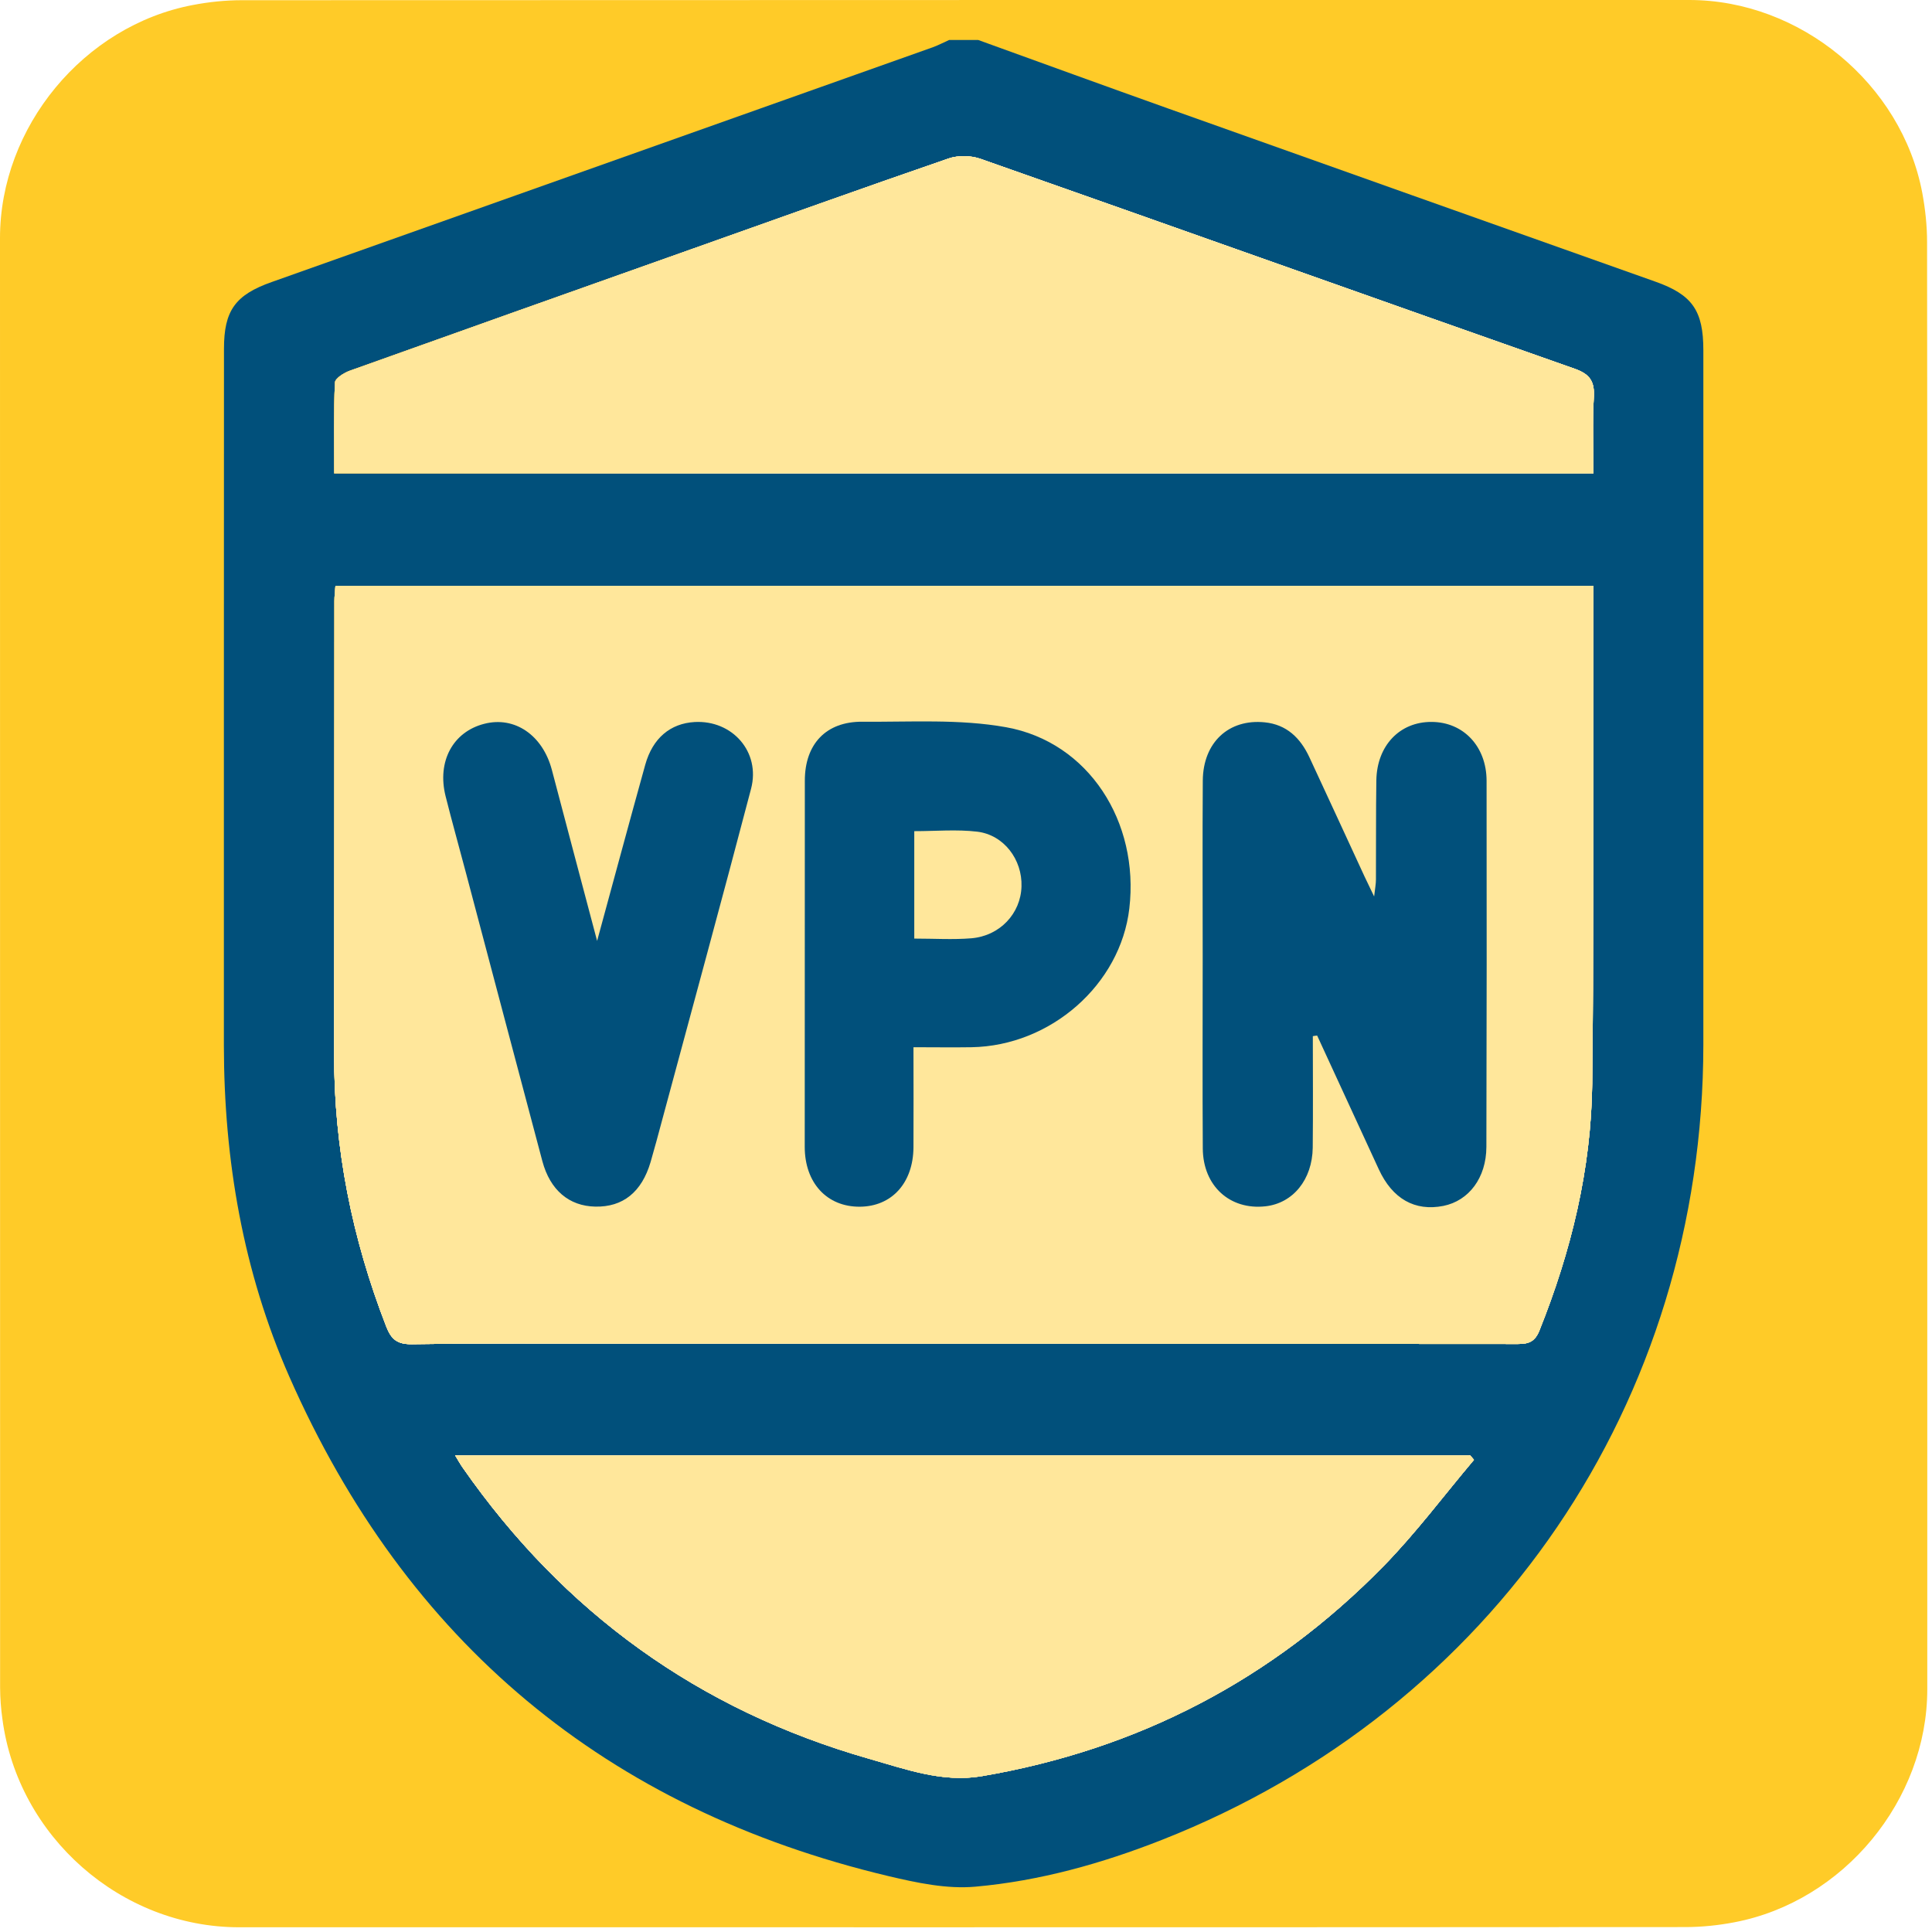
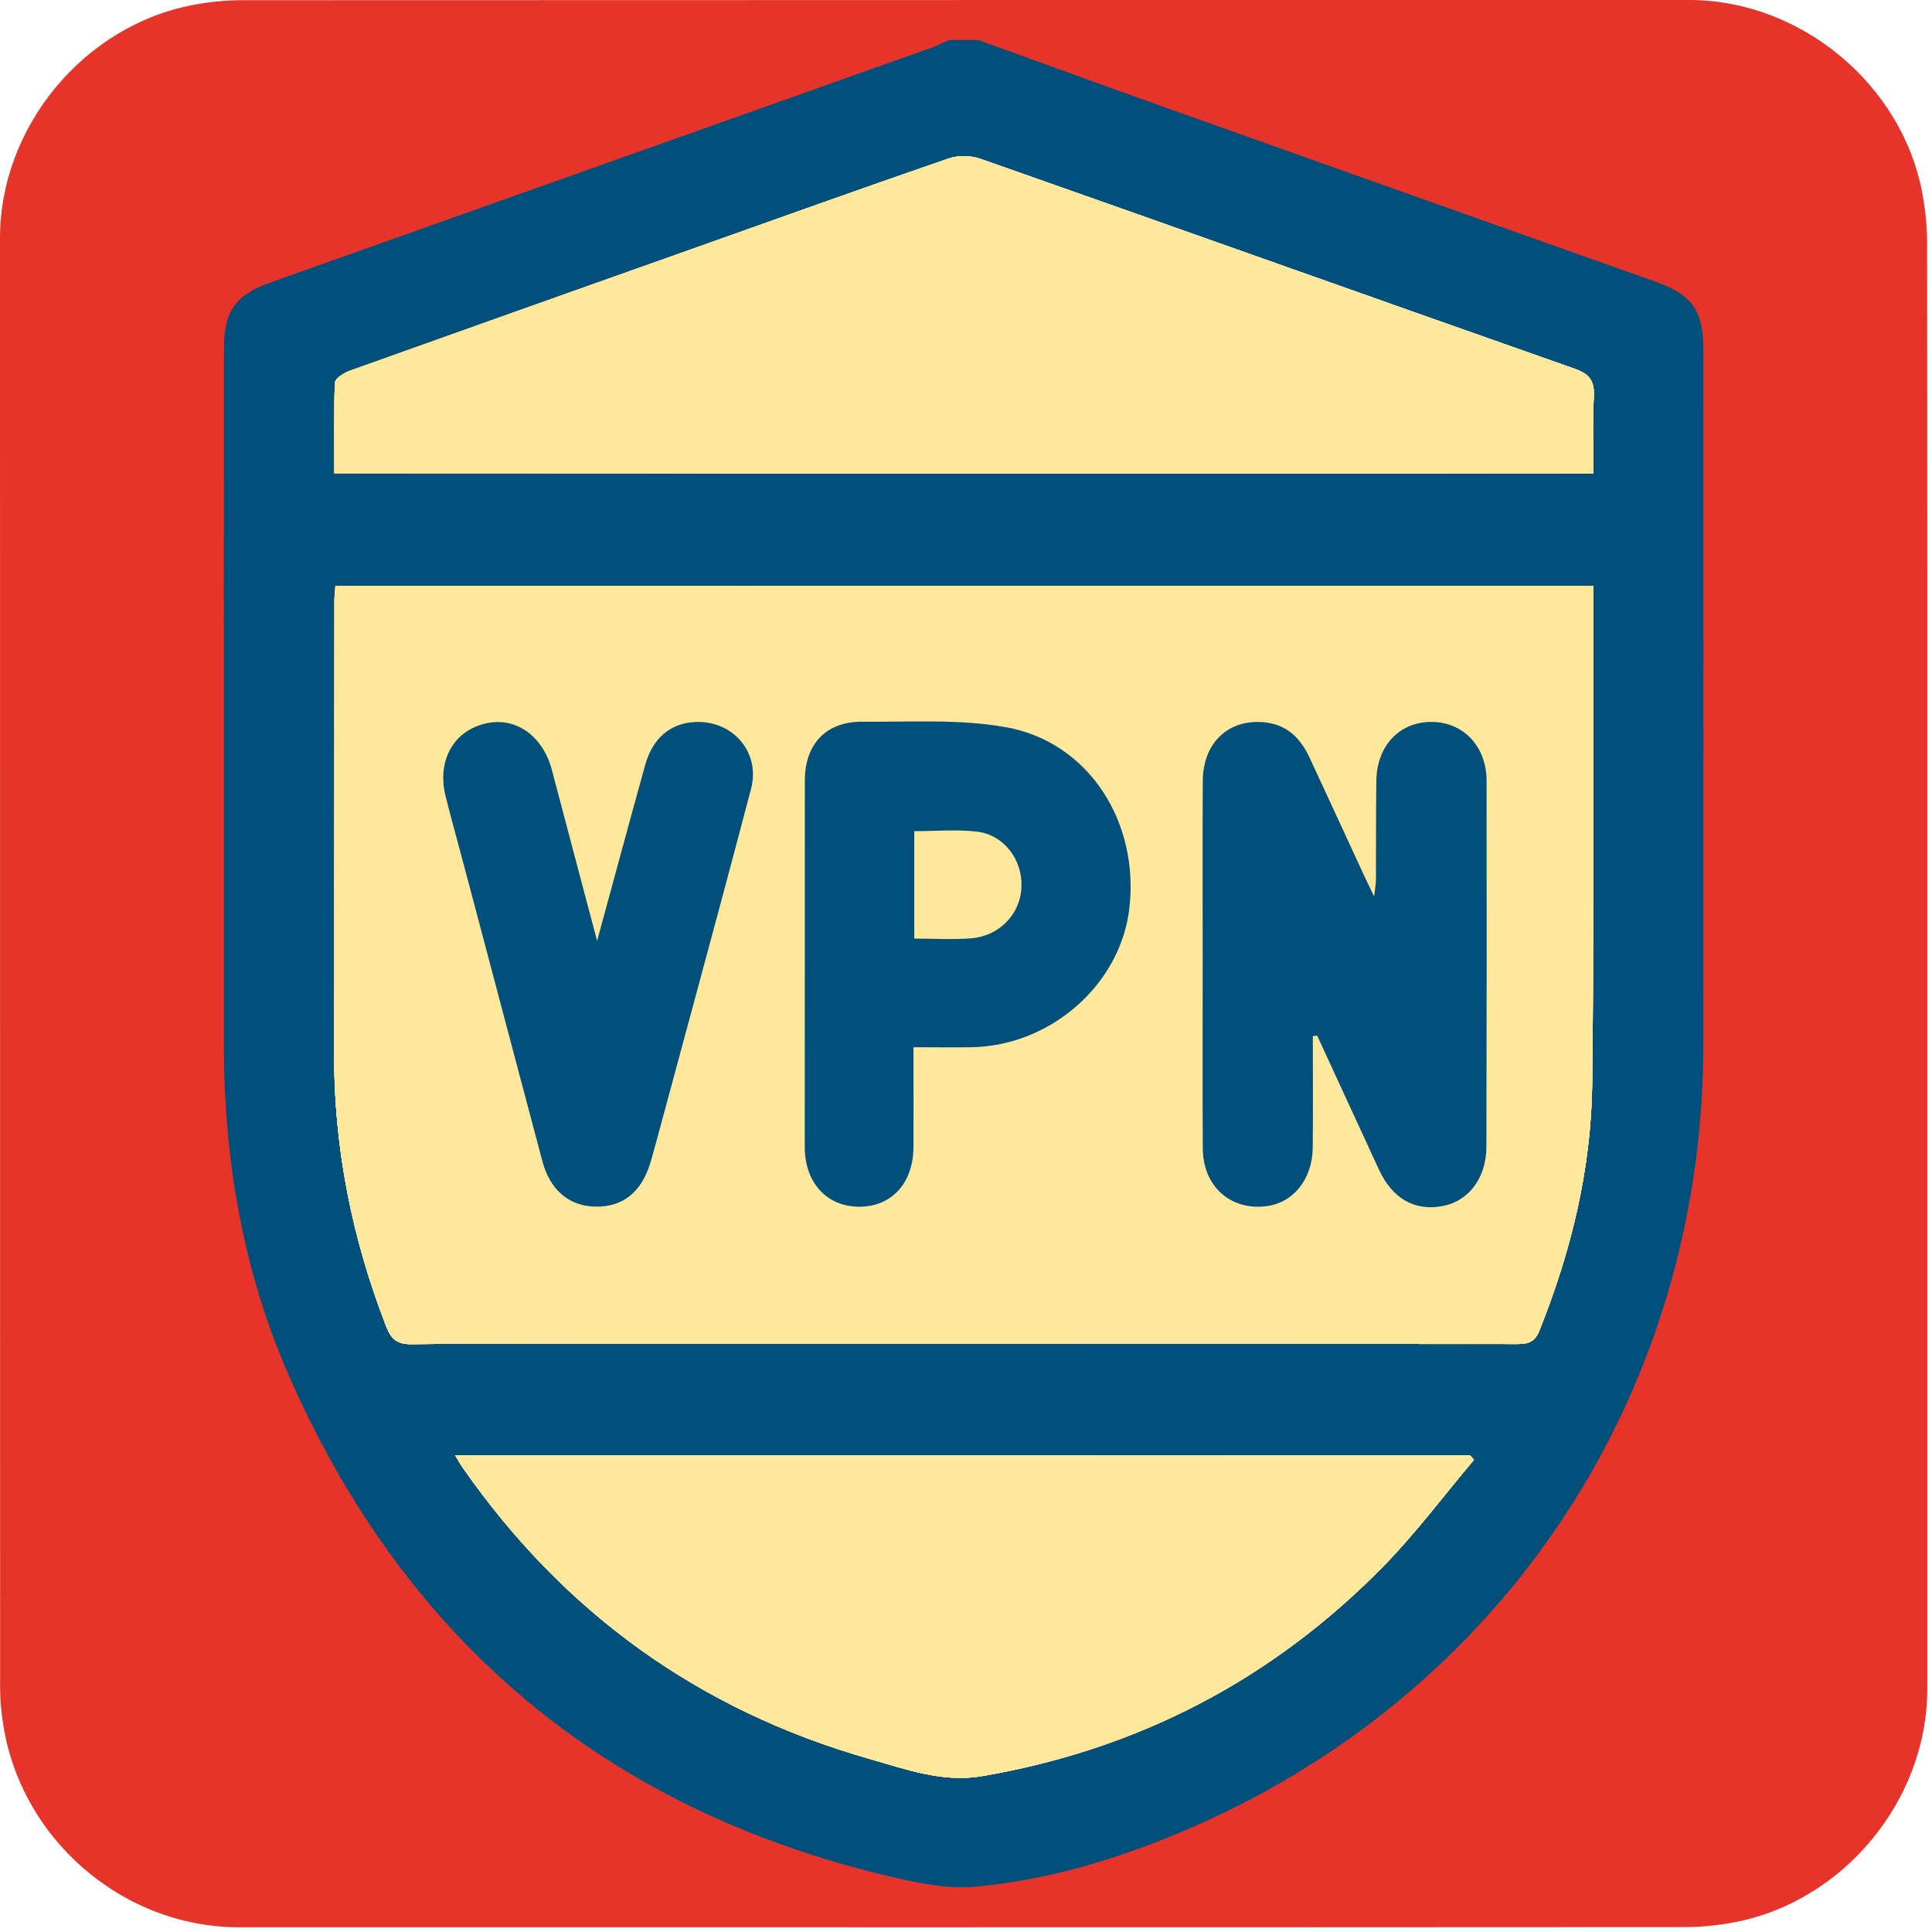
<svg xmlns="http://www.w3.org/2000/svg" id="vpn" viewBox="0 0 769 769" width="500" height="500" shape-rendering="geometricPrecision" text-rendering="geometricPrecision">
  <style>
    @keyframes shine_gradient5_f_o{0%,53.333%{fill-opacity:1}60%,to{fill-opacity:0}}@keyframes shine_gradient4_f_o{0%,50%{fill-opacity:1}56.667%,to{fill-opacity:0}}@keyframes shine_gradient3_f_o{0%,46.667%{fill-opacity:1}53.333%,to{fill-opacity:0}}@keyframes shine_gradient2_f_o{0%,43.333%{fill-opacity:1}50%,to{fill-opacity:0}}@keyframes shine_gradient1_f_o{0%,40%{fill-opacity:1}46.667%,to{fill-opacity:0}}#vpn{pointer-events:all} #vpn:hover *{animation-play-state:running!important}#shine_gradient5{animation:shine_gradient5_f_o 3000ms linear infinite normal forwards}#shine_gradient4{animation:shine_gradient4_f_o 3000ms linear infinite normal forwards}#shine_gradient3{animation:shine_gradient3_f_o 3000ms linear infinite normal forwards}#shine_gradient2{animation:shine_gradient2_f_o 3000ms linear infinite normal forwards}#shine_gradient1{animation:shine_gradient1_f_o 3000ms linear infinite normal forwards}
  </style>
  <defs>
    <linearGradient id="shine_gradient5-fill" x1=".421" y1=".408" x2=".881" y2=".796" spreadMethod="pad" gradientUnits="objectBoundingBox">
      <stop id="shine_gradient5-fill-0" offset="0%" stop-color="#ae8300" />
      <stop id="shine_gradient5-fill-1" offset="100%" stop-color="#ffffff" />
    </linearGradient>
    <linearGradient id="shine_gradient4-fill" x1=".04" y1=".133" x2=".527" y2=".53" spreadMethod="reflect" gradientUnits="objectBoundingBox">
      <stop id="shine_gradient4-fill-0" offset="0%" stop-color="#ae8300" />
      <stop id="shine_gradient4-fill-1" offset="100%" stop-color="#ffffff" />
    </linearGradient>
    <linearGradient id="shine_gradient3-fill" x1=".741" y1=".68" x2="1.231" y2="1.067" spreadMethod="reflect" gradientUnits="objectBoundingBox">
      <stop id="shine_gradient3-fill-0" offset="0%" stop-color="#ae8300" />
      <stop id="shine_gradient3-fill-1" offset="100%" stop-color="#ffffff" />
    </linearGradient>
    <linearGradient id="shine_gradient2-fill" x1="-.265" y1="-.096" x2=".332" y2=".369" spreadMethod="pad" gradientUnits="objectBoundingBox">
      <stop id="shine_gradient2-fill-0" offset="0%" stop-color="#ae8300" />
      <stop id="shine_gradient2-fill-1" offset="100%" stop-color="#ffffff" />
    </linearGradient>
  </defs>
  <g id="background" transform="matrix(4 0 0 4 -796.72 -2313.48)">
-     <path id="square" d="M390.96 674.28v72.19c0 11.03-8.32 21.11-19.18 23.18-1.61.31-3.27.48-4.9.48-47.97.03-95.93.02-143.9.02-11.76 0-22.02-9.02-23.56-20.72a23.27 23.27 0 01-.23-3.12c-.01-48.09-.01-96.18-.01-144.26 0-11.03 8.32-21.12 19.18-23.18 1.61-.31 3.27-.48 4.9-.48 48.01-.02 96.02-.02 144.02-.02 11.03 0 21.13 8.33 23.18 19.18.3 1.61.48 3.27.48 4.9.03 23.94.02 47.89.02 71.83z" fill="#ffcb28" stroke="none" stroke-width="1" />
+     <path id="square" d="M390.96 674.28v72.19c0 11.03-8.32 21.11-19.18 23.18-1.61.31-3.27.48-4.9.48-47.97.03-95.93.02-143.9.02-11.76 0-22.02-9.02-23.56-20.72a23.27 23.27 0 01-.23-3.12c-.01-48.09-.01-96.18-.01-144.26 0-11.03 8.32-21.12 19.18-23.18 1.61-.31 3.27-.48 4.9-.48 48.01-.02 96.02-.02 144.02-.02 11.03 0 21.13 8.33 23.18 19.18.3 1.61.48 3.27.48 4.9.03 23.94.02 47.89.02 71.83z" fill="#E6342A" stroke="none" stroke-width="1" />
  </g>
  <g id="shield_top" transform="matrix(4 0 0 4 -796.69 -2313.45)">
    <g id="shield_group" stroke="none" stroke-width="1">
      <path id="shield_border" d="M296.51 582.34c6.33 2.29 12.65 4.59 18.99 6.85 16.13 5.75 32.27 11.47 48.4 17.2 3.67 1.3 4.77 2.88 4.77 6.82 0 23.04.01 46.09 0 69.13-.03 35.52-20.85 66.1-53.89 79.11-5.97 2.35-12.15 4.08-18.53 4.65-2.84.26-5.84-.38-8.67-1.05-28.08-6.68-47.98-23.29-59.61-49.68-4.61-10.47-6.51-21.57-6.52-32.99-.01-23.1.01-46.21.01-69.31 0-3.8 1.12-5.36 4.74-6.64 21.94-7.79 43.88-15.58 65.81-23.37.55-.2 1.07-.48 1.61-.72h2.89z" fill="#01507b" />
      <path id="shine_gradient6" d="M244.46 723.18c.32.52.51.87.74 1.2 10.05 14.43 23.5 24.14 40.41 28.98 3.65 1.04 7.35 2.41 11.23 1.75 15.57-2.65 28.95-9.62 40-20.9 3.23-3.3 6.01-7.04 9-10.58-.13-.15-.25-.3-.38-.45h-101zm-12.03-97.72h125.3c0-2.6-.1-5.11.04-7.59.09-1.57-.41-2.29-1.93-2.82-19.71-6.93-39.39-13.95-59.1-20.88-.96-.34-2.24-.36-3.19-.03-8.57 2.95-17.11 6.02-25.66 9.05-11.3 4.01-22.61 8.02-33.9 12.06-.59.21-1.47.76-1.49 1.19-.13 2.97-.07 5.95-.07 9.02zm125.3 11.2H232.55c-.04.57-.1 1.04-.1 1.5-.01 15.02-.01 30.04-.03 45.06-.02 9.38 1.79 18.39 5.18 27.12.5 1.3 1.1 1.8 2.57 1.78 7-.1 14-.05 21.01-.05 29.68 0 59.37 0 89.05.03 1.09 0 1.69-.25 2.13-1.35 3.16-7.89 5.15-16.05 5.25-24.56.15-12.63.09-25.25.11-37.88.01-3.83.01-7.66.01-11.65z" fill="#ffe79b" />
      <path id="shine_gradient5" d="M244.46 723.18c.32.52.51.87.74 1.2 10.05 14.43 23.5 24.14 40.41 28.98 3.65 1.04 7.35 2.41 11.23 1.75 15.57-2.65 28.95-9.62 40-20.9 3.23-3.3 6.01-7.04 9-10.58-.13-.15-.25-.3-.38-.45h-101zm-12.03-97.72h125.3c0-2.6-.1-5.11.04-7.59.09-1.57-.41-2.29-1.93-2.82-19.71-6.93-39.39-13.95-59.1-20.88-.96-.34-2.24-.36-3.19-.03-8.57 2.95-17.11 6.02-25.66 9.05-11.3 4.01-22.61 8.02-33.9 12.06-.59.21-1.47.76-1.49 1.19-.13 2.97-.07 5.95-.07 9.02zm125.3 11.2H232.55c-.04.57-.1 1.04-.1 1.5-.01 15.02-.01 30.04-.03 45.06-.02 9.38 1.79 18.39 5.18 27.12.5 1.3 1.1 1.8 2.57 1.78 7-.1 14-.05 21.01-.05 29.68 0 59.37 0 89.05.03 1.09 0 1.69-.25 2.13-1.35 3.16-7.89 5.15-16.05 5.25-24.56.15-12.63.09-25.25.11-37.88.01-3.83.01-7.66.01-11.65z" fill="url(#shine_gradient5-fill)" />
      <path id="shine_gradient4" d="M244.46 723.18c.32.52.51.87.74 1.2 10.05 14.43 23.5 24.14 40.41 28.98 3.65 1.04 7.35 2.41 11.23 1.75 15.57-2.65 28.95-9.62 40-20.9 3.23-3.3 6.01-7.04 9-10.58-.13-.15-.25-.3-.38-.45h-101zm-12.03-97.72h125.3c0-2.6-.1-5.11.04-7.59.09-1.57-.41-2.29-1.93-2.82-19.71-6.93-39.39-13.95-59.1-20.88-.96-.34-2.24-.36-3.19-.03-8.57 2.95-17.11 6.02-25.66 9.05-11.3 4.01-22.61 8.02-33.9 12.06-.59.21-1.47.76-1.49 1.19-.13 2.97-.07 5.95-.07 9.02zm125.3 11.2H232.55c-.04.57-.1 1.04-.1 1.5-.01 15.02-.01 30.04-.03 45.06-.02 9.38 1.79 18.39 5.18 27.12.5 1.3 1.1 1.8 2.57 1.78 7-.1 14-.05 21.01-.05 29.68 0 59.37 0 89.05.03 1.09 0 1.69-.25 2.13-1.35 3.16-7.89 5.15-16.05 5.25-24.56.15-12.63.09-25.25.11-37.88.01-3.83.01-7.66.01-11.65z" fill="url(#shine_gradient4-fill)" />
      <path id="shine_gradient3" d="M244.46 723.18c.32.52.51.87.74 1.2 10.05 14.43 23.5 24.14 40.41 28.98 3.65 1.04 7.35 2.41 11.23 1.75 15.57-2.65 28.95-9.62 40-20.9 3.23-3.3 6.01-7.04 9-10.58-.13-.15-.25-.3-.38-.45h-101zm-12.03-97.72h125.3c0-2.6-.1-5.11.04-7.59.09-1.57-.41-2.29-1.93-2.82-19.71-6.93-39.39-13.95-59.1-20.88-.96-.34-2.24-.36-3.19-.03-8.57 2.95-17.11 6.02-25.66 9.05-11.3 4.01-22.61 8.02-33.9 12.06-.59.21-1.47.76-1.49 1.19-.13 2.97-.07 5.95-.07 9.02zm125.3 11.2H232.55c-.04.57-.1 1.04-.1 1.5-.01 15.02-.01 30.04-.03 45.06-.02 9.38 1.79 18.39 5.18 27.12.5 1.3 1.1 1.8 2.57 1.78 7-.1 14-.05 21.01-.05 29.68 0 59.37 0 89.05.03 1.09 0 1.69-.25 2.13-1.35 3.16-7.89 5.15-16.05 5.25-24.56.15-12.63.09-25.25.11-37.88.01-3.83.01-7.66.01-11.65z" fill="url(#shine_gradient3-fill)" />
      <path id="shine_gradient2" d="M244.46 723.18c.32.52.51.87.74 1.2 10.05 14.43 23.5 24.14 40.41 28.98 3.65 1.04 7.35 2.41 11.23 1.75 15.57-2.65 28.95-9.62 40-20.9 3.23-3.3 6.01-7.04 9-10.58-.13-.15-.25-.3-.38-.45h-101zm-12.03-97.72h125.3c0-2.6-.1-5.11.04-7.59.09-1.57-.41-2.29-1.93-2.82-19.71-6.93-39.39-13.95-59.1-20.88-.96-.34-2.24-.36-3.19-.03-8.57 2.95-17.11 6.02-25.66 9.05-11.3 4.01-22.61 8.02-33.9 12.06-.59.21-1.47.76-1.49 1.19-.13 2.97-.07 5.95-.07 9.02zm125.3 11.2H232.55c-.04.57-.1 1.04-.1 1.5-.01 15.02-.01 30.04-.03 45.06-.02 9.38 1.79 18.39 5.18 27.12.5 1.3 1.1 1.8 2.57 1.78 7-.1 14-.05 21.01-.05 29.68 0 59.37 0 89.05.03 1.09 0 1.69-.25 2.13-1.35 3.16-7.89 5.15-16.05 5.25-24.56.15-12.63.09-25.25.11-37.88.01-3.83.01-7.66.01-11.65z" fill="url(#shine_gradient2-fill)" />
      <path id="shine_gradient1" d="M244.46 723.18c.32.52.51.87.74 1.2 10.05 14.43 23.5 24.14 40.41 28.98 3.65 1.04 7.35 2.41 11.23 1.75 15.57-2.65 28.95-9.62 40-20.9 3.23-3.3 6.01-7.04 9-10.58-.13-.15-.25-.3-.38-.45h-101zm-12.03-97.72h125.3c0-2.6-.1-5.11.04-7.59.09-1.57-.41-2.29-1.93-2.82-19.71-6.93-39.39-13.95-59.1-20.88-.96-.34-2.24-.36-3.19-.03-8.57 2.95-17.11 6.02-25.66 9.05-11.3 4.01-22.61 8.02-33.9 12.06-.59.21-1.47.76-1.49 1.19-.13 2.97-.07 5.95-.07 9.02zm125.3 11.2H232.55c-.04.57-.1 1.04-.1 1.5-.01 15.02-.01 30.04-.03 45.06-.02 9.38 1.79 18.39 5.18 27.12.5 1.3 1.1 1.8 2.57 1.78 7-.1 14-.05 21.01-.05 29.68 0 59.37 0 89.05.03 1.09 0 1.69-.25 2.13-1.35 3.16-7.89 5.15-16.05 5.25-24.56.15-12.63.09-25.25.11-37.88.01-3.83.01-7.66.01-11.65z" fill="#ffe79b" />
      <path id="letter_n" d="M329.81 681.47c0 3.7.03 7.39-.01 11.09-.04 3.19-1.97 5.54-4.71 5.84-3.53.39-6.2-2.02-6.23-5.74-.04-6.34-.01-12.69-.01-19.03 0-5.86-.03-11.73.01-17.59.03-3.8 2.58-6.16 6.16-5.8 2.19.22 3.55 1.56 4.44 3.46 1.84 3.95 3.66 7.91 5.49 11.87.25.53.51 1.06.96 2 .1-.84.18-1.27.18-1.69.02-3.29-.01-6.58.04-9.87.06-3.46 2.33-5.83 5.5-5.81 3.15.01 5.46 2.42 5.47 5.85.02 12.15.01 24.29-.02 36.44-.01 3.07-1.74 5.36-4.28 5.87-2.84.56-5.07-.7-6.43-3.65-2.04-4.43-4.09-8.87-6.13-13.3-.14.01-.28.03-.43.06z" fill="#01507b" />
      <path id="letter_v" d="M258.59 671.99c1.68-6.16 3.21-11.85 4.79-17.53.74-2.65 2.5-4.11 4.91-4.25 3.76-.21 6.58 2.98 5.62 6.64-2.89 11.02-5.9 22.01-8.86 33.01-.37 1.38-.74 2.77-1.14 4.14-.88 2.99-2.76 4.49-5.5 4.43-2.61-.05-4.5-1.64-5.27-4.53-2.55-9.57-5.07-19.14-7.61-28.71-.67-2.54-1.38-5.06-2.02-7.61-.86-3.45.73-6.39 3.84-7.19 3.04-.79 5.83 1.13 6.74 4.59 1.45 5.52 2.92 11.04 4.5 17.01z" fill="#01507b" />
      <path id="letter_p" d="M299.3 650.73c-4.65-.84-9.52-.51-14.3-.55-3.63-.03-5.74 2.22-5.74 5.87-.01 12.14-.01 24.29-.01 36.43 0 3.59 2.21 5.98 5.48 5.96 3.18-.02 5.31-2.36 5.34-5.9.02-3.22 0-6.45 0-9.97 2.09 0 3.93.03 5.77 0 7.89-.13 14.83-6.24 15.71-13.81 1.01-8.62-4.05-16.55-12.25-18.03zm-3.47 21c-1.83.15-3.68.03-5.68.03v-10.69c2.14 0 4.22-.19 6.26.05 2.66.32 4.5 2.78 4.41 5.46-.08 2.68-2.14 4.91-4.99 5.15z" fill="#01507b" />
    </g>
  </g>
</svg>
